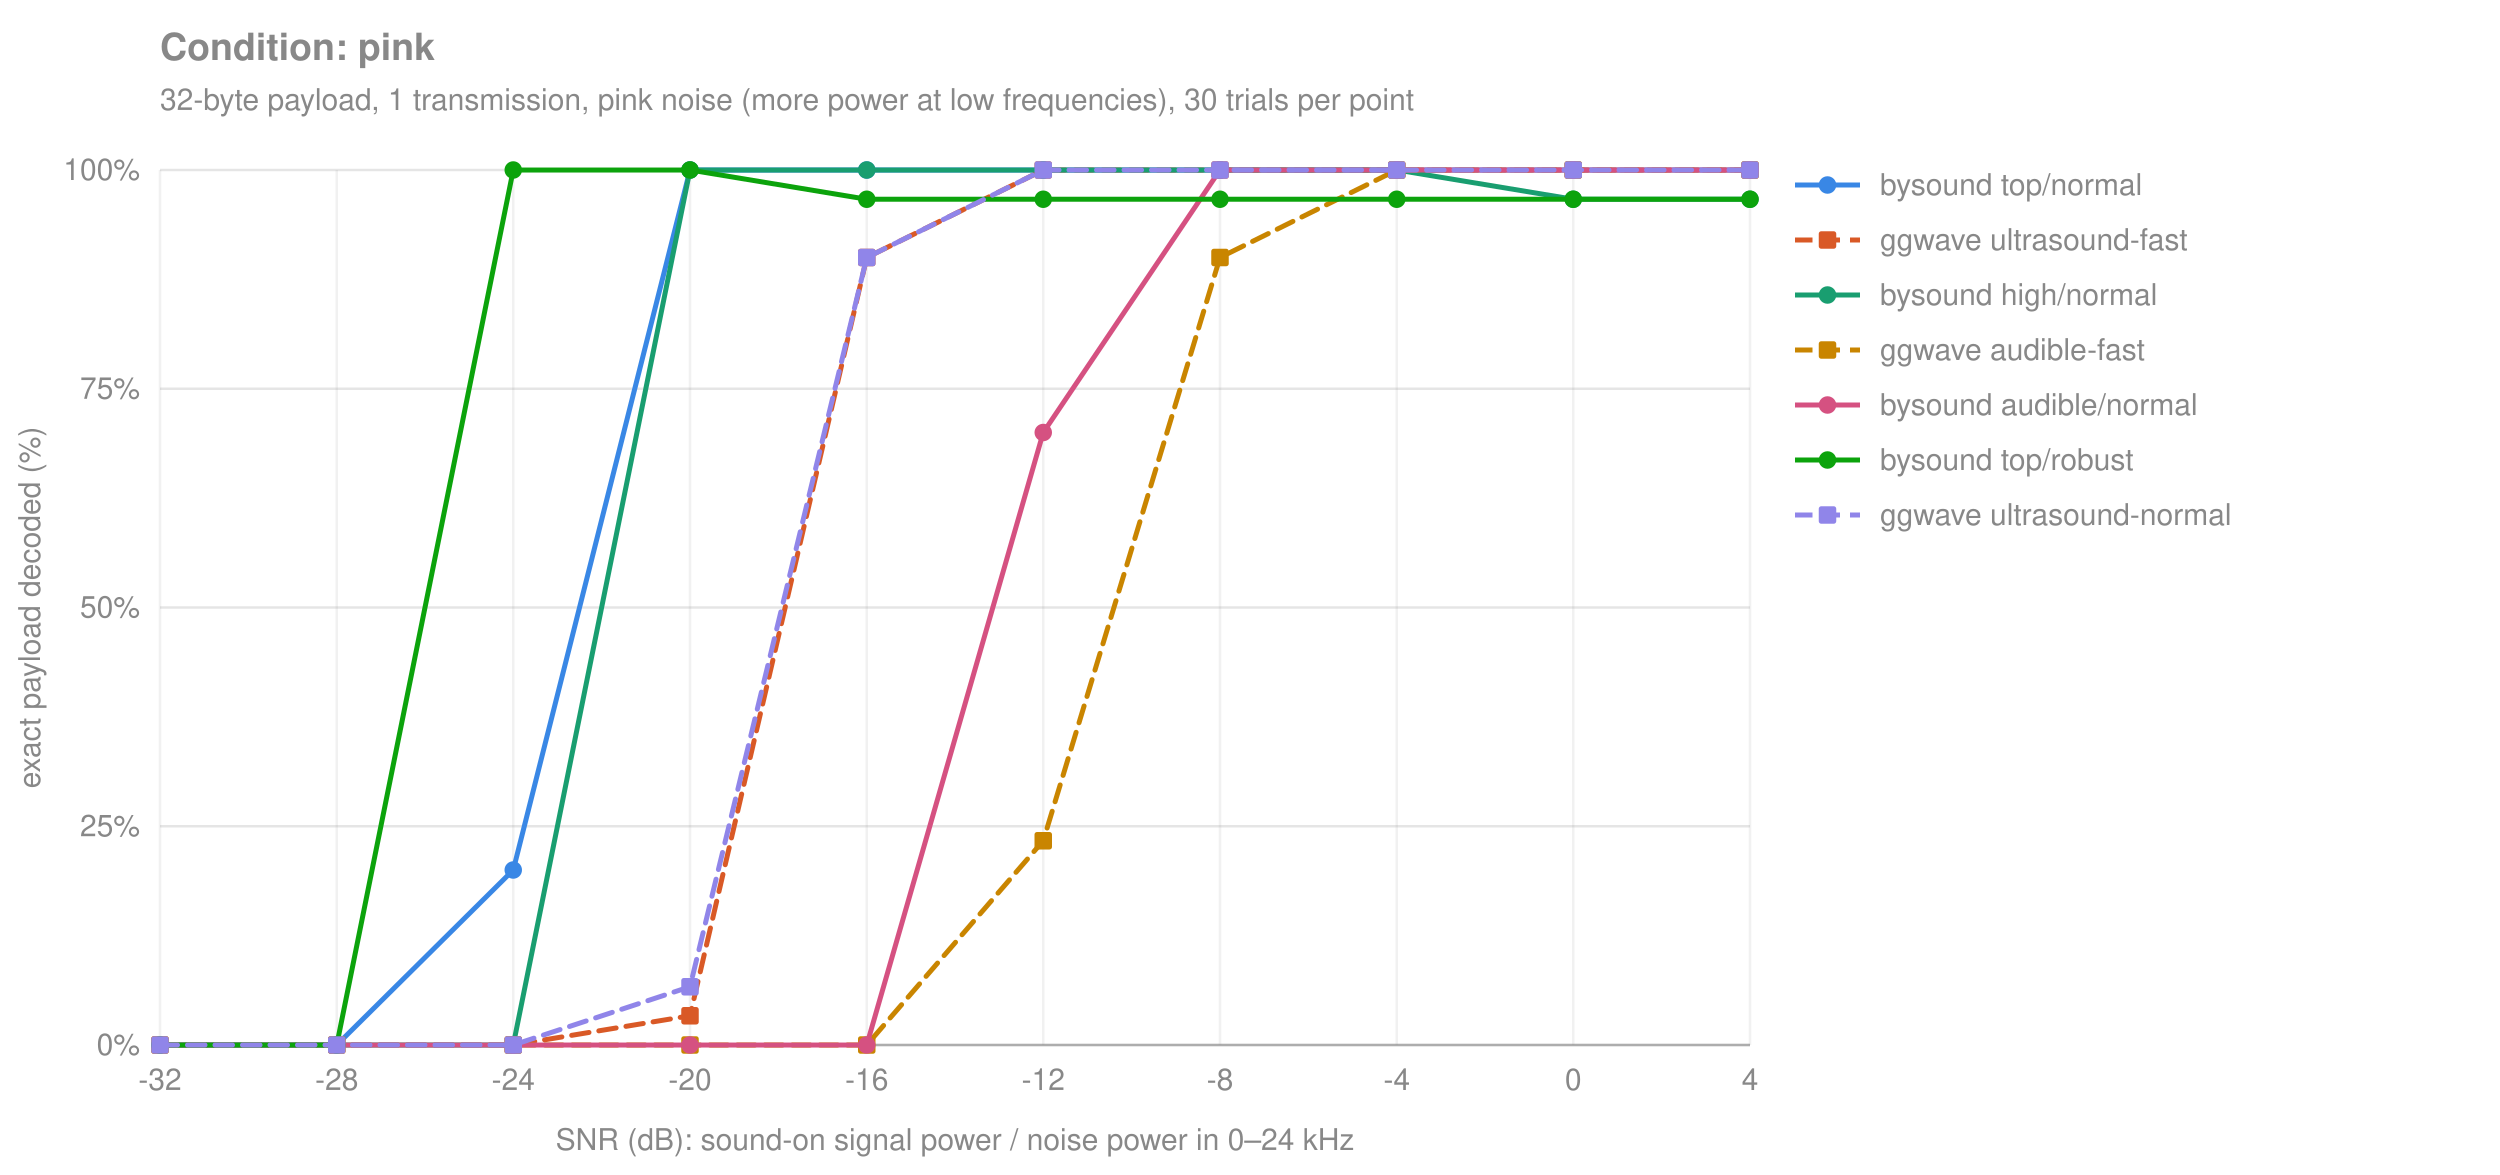
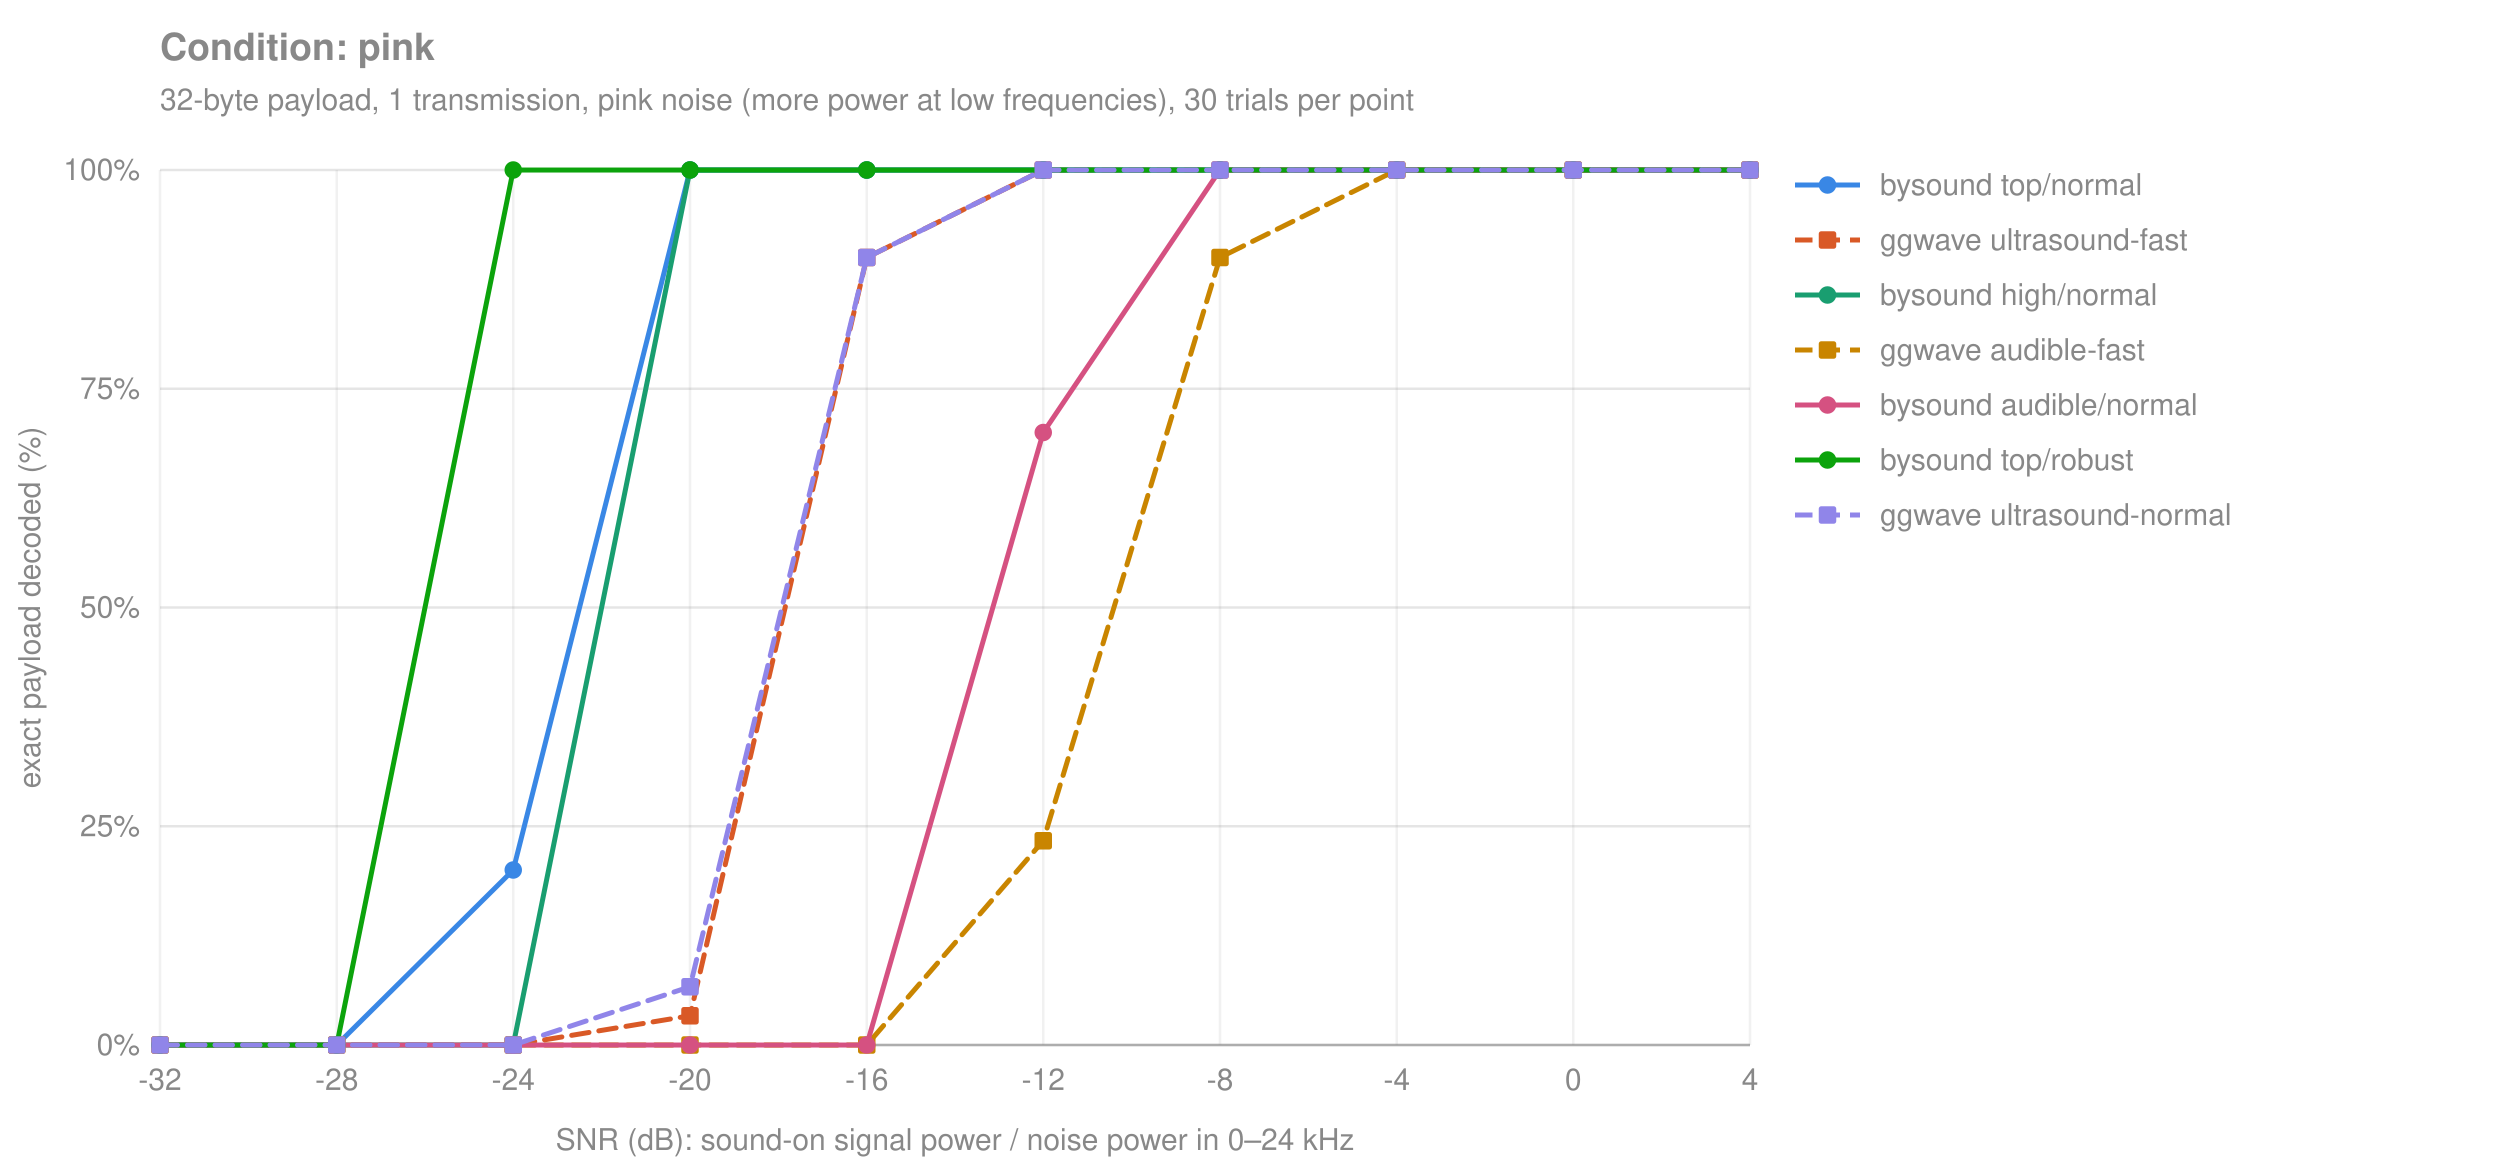
<svg xmlns="http://www.w3.org/2000/svg" width="1000" height="470" viewBox="0 0 1000 470" font-family="-apple-system,BlinkMacSystemFont,'Segoe UI',Helvetica,Arial,sans-serif" font-size="12">
  <text x="64" y="24" fill="#888888" font-size="15" font-weight="600">Condition: pink</text>
  <text x="64" y="44" fill="#888888" font-size="12">32-byte payload, 1 transmission, pink noise (more power at low frequencies), 30 trials per point</text>
  <line x1="64" x2="700" y1="418.0" y2="418.0" stroke="#888888" stroke-opacity="0.22" stroke-width="1" />
  <text x="56" y="418.0" fill="#888888" text-anchor="end" dominant-baseline="middle">0%</text>
  <line x1="64" x2="700" y1="330.5" y2="330.5" stroke="#888888" stroke-opacity="0.22" stroke-width="1" />
  <text x="56" y="330.5" fill="#888888" text-anchor="end" dominant-baseline="middle">25%</text>
  <line x1="64" x2="700" y1="243.0" y2="243.0" stroke="#888888" stroke-opacity="0.22" stroke-width="1" />
  <text x="56" y="243.0" fill="#888888" text-anchor="end" dominant-baseline="middle">50%</text>
  <line x1="64" x2="700" y1="155.5" y2="155.5" stroke="#888888" stroke-opacity="0.22" stroke-width="1" />
  <text x="56" y="155.5" fill="#888888" text-anchor="end" dominant-baseline="middle">75%</text>
  <line x1="64" x2="700" y1="68.0" y2="68.0" stroke="#888888" stroke-opacity="0.22" stroke-width="1" />
  <text x="56" y="68.0" fill="#888888" text-anchor="end" dominant-baseline="middle">100%</text>
  <line x1="64.0" x2="64.0" y1="68" y2="418" stroke="#888888" stroke-opacity="0.12" stroke-width="1" />
  <text x="64.0" y="436" fill="#888888" text-anchor="middle">-32</text>
  <line x1="134.7" x2="134.7" y1="68" y2="418" stroke="#888888" stroke-opacity="0.12" stroke-width="1" />
  <text x="134.7" y="436" fill="#888888" text-anchor="middle">-28</text>
  <line x1="205.3" x2="205.3" y1="68" y2="418" stroke="#888888" stroke-opacity="0.12" stroke-width="1" />
  <text x="205.3" y="436" fill="#888888" text-anchor="middle">-24</text>
  <line x1="276.0" x2="276.0" y1="68" y2="418" stroke="#888888" stroke-opacity="0.12" stroke-width="1" />
  <text x="276.0" y="436" fill="#888888" text-anchor="middle">-20</text>
  <line x1="346.7" x2="346.7" y1="68" y2="418" stroke="#888888" stroke-opacity="0.12" stroke-width="1" />
  <text x="346.7" y="436" fill="#888888" text-anchor="middle">-16</text>
  <line x1="417.3" x2="417.3" y1="68" y2="418" stroke="#888888" stroke-opacity="0.12" stroke-width="1" />
  <text x="417.3" y="436" fill="#888888" text-anchor="middle">-12</text>
  <line x1="488.0" x2="488.0" y1="68" y2="418" stroke="#888888" stroke-opacity="0.12" stroke-width="1" />
  <text x="488.0" y="436" fill="#888888" text-anchor="middle">-8</text>
  <line x1="558.7" x2="558.7" y1="68" y2="418" stroke="#888888" stroke-opacity="0.12" stroke-width="1" />
  <text x="558.7" y="436" fill="#888888" text-anchor="middle">-4</text>
  <line x1="629.3" x2="629.3" y1="68" y2="418" stroke="#888888" stroke-opacity="0.12" stroke-width="1" />
  <text x="629.3" y="436" fill="#888888" text-anchor="middle">0</text>
  <line x1="700.0" x2="700.0" y1="68" y2="418" stroke="#888888" stroke-opacity="0.12" stroke-width="1" />
  <text x="700.0" y="436" fill="#888888" text-anchor="middle">4</text>
  <line x1="64" x2="700" y1="418" y2="418" stroke="#888888" stroke-opacity="0.6" stroke-width="1" />
  <text x="382.0" y="460" fill="#888888" text-anchor="middle">SNR (dB): sound-on signal power / noise power in 0–24 kHz</text>
  <text transform="translate(16 243.0) rotate(-90)" fill="#888888" text-anchor="middle">exact payload decoded (%)</text>
  <path d="M64.0 418.0 L134.7 418.0 L205.3 348.0 L276.0 68.0 L346.7 68.0 L417.3 68.0 L488.0 68.0 L558.7 68.0 L629.3 68.0 L700.0 68.0" fill="none" stroke="#3987e5" stroke-width="2" stroke-linejoin="round" stroke-linecap="round" />
  <circle cx="64.0" cy="418.0" r="3.5" fill="#3987e5" />
  <circle cx="134.7" cy="418.0" r="3.5" fill="#3987e5" />
  <circle cx="205.3" cy="348.0" r="3.5" fill="#3987e5" />
  <circle cx="276.0" cy="68.0" r="3.5" fill="#3987e5" />
  <circle cx="346.7" cy="68.0" r="3.5" fill="#3987e5" />
  <circle cx="417.3" cy="68.0" r="3.5" fill="#3987e5" />
  <circle cx="488.0" cy="68.0" r="3.5" fill="#3987e5" />
  <circle cx="558.7" cy="68.0" r="3.5" fill="#3987e5" />
  <circle cx="629.3" cy="68.0" r="3.5" fill="#3987e5" />
  <circle cx="700.0" cy="68.0" r="3.5" fill="#3987e5" />
  <path d="M64.0 418.0 L134.7 418.0 L205.3 418.0 L276.0 406.3 L346.7 103.0 L417.3 68.0 L488.0 68.0 L558.7 68.0 L629.3 68.0 L700.0 68.0" fill="none" stroke="#d95926" stroke-width="2" stroke-linejoin="round" stroke-linecap="round" stroke-dasharray="7 4" />
  <rect x="60.5" y="414.5" width="7" height="7" rx="1" fill="#d95926" />
  <rect x="131.2" y="414.5" width="7" height="7" rx="1" fill="#d95926" />
  <rect x="201.8" y="414.5" width="7" height="7" rx="1" fill="#d95926" />
  <rect x="272.5" y="402.8" width="7" height="7" rx="1" fill="#d95926" />
  <rect x="343.2" y="99.5" width="7" height="7" rx="1" fill="#d95926" />
  <rect x="413.8" y="64.5" width="7" height="7" rx="1" fill="#d95926" />
  <rect x="484.5" y="64.5" width="7" height="7" rx="1" fill="#d95926" />
  <rect x="555.2" y="64.5" width="7" height="7" rx="1" fill="#d95926" />
  <rect x="625.8" y="64.5" width="7" height="7" rx="1" fill="#d95926" />
  <rect x="696.5" y="64.5" width="7" height="7" rx="1" fill="#d95926" />
-   <path d="M64.0 418.0 L134.7 418.0 L205.3 418.0 L276.0 68.0 L346.7 68.0 L417.3 68.0 L488.0 68.0 L558.7 68.0 L629.3 79.7 L700.0 79.7" fill="none" stroke="#199e70" stroke-width="2" stroke-linejoin="round" stroke-linecap="round" />
+   <path d="M64.0 418.0 L134.7 418.0 L205.3 418.0 L276.0 68.0 L346.7 68.0 L417.3 68.0 L488.0 68.0 L558.7 68.0 L629.3 68.0 L700.0 68.0" fill="none" stroke="#199e70" stroke-width="2" stroke-linejoin="round" stroke-linecap="round" />
  <circle cx="64.0" cy="418.0" r="3.5" fill="#199e70" />
  <circle cx="134.7" cy="418.0" r="3.5" fill="#199e70" />
  <circle cx="205.3" cy="418.0" r="3.5" fill="#199e70" />
  <circle cx="276.0" cy="68.0" r="3.5" fill="#199e70" />
  <circle cx="346.7" cy="68.0" r="3.5" fill="#199e70" />
  <circle cx="417.3" cy="68.0" r="3.5" fill="#199e70" />
  <circle cx="488.0" cy="68.0" r="3.5" fill="#199e70" />
  <circle cx="558.7" cy="68.0" r="3.5" fill="#199e70" />
-   <circle cx="629.3" cy="79.7" r="3.5" fill="#199e70" />
-   <circle cx="700.0" cy="79.7" r="3.5" fill="#199e70" />
+   <circle cx="629.3" cy="68.0" r="3.5" fill="#199e70" />
+   <circle cx="700.0" cy="68.0" r="3.5" fill="#199e70" />
  <path d="M64.0 418.0 L134.7 418.0 L205.3 418.0 L276.0 418.0 L346.7 418.0 L417.3 336.3 L488.0 103.0 L558.7 68.0 L629.3 68.0 L700.0 68.0" fill="none" stroke="#c98500" stroke-width="2" stroke-linejoin="round" stroke-linecap="round" stroke-dasharray="7 4" />
  <rect x="60.5" y="414.5" width="7" height="7" rx="1" fill="#c98500" />
  <rect x="131.2" y="414.5" width="7" height="7" rx="1" fill="#c98500" />
  <rect x="201.8" y="414.5" width="7" height="7" rx="1" fill="#c98500" />
  <rect x="272.5" y="414.5" width="7" height="7" rx="1" fill="#c98500" />
  <rect x="343.2" y="414.5" width="7" height="7" rx="1" fill="#c98500" />
  <rect x="413.8" y="332.8" width="7" height="7" rx="1" fill="#c98500" />
  <rect x="484.5" y="99.5" width="7" height="7" rx="1" fill="#c98500" />
  <rect x="555.2" y="64.5" width="7" height="7" rx="1" fill="#c98500" />
  <rect x="625.8" y="64.5" width="7" height="7" rx="1" fill="#c98500" />
  <rect x="696.5" y="64.5" width="7" height="7" rx="1" fill="#c98500" />
  <path d="M64.0 418.0 L134.7 418.0 L205.3 418.0 L276.0 418.0 L346.7 418.0 L417.3 173.0 L488.0 68.0 L558.7 68.0 L629.3 68.0 L700.0 68.0" fill="none" stroke="#d55181" stroke-width="2" stroke-linejoin="round" stroke-linecap="round" />
  <circle cx="64.0" cy="418.0" r="3.5" fill="#d55181" />
  <circle cx="134.7" cy="418.0" r="3.5" fill="#d55181" />
  <circle cx="205.3" cy="418.0" r="3.5" fill="#d55181" />
  <circle cx="276.0" cy="418.0" r="3.5" fill="#d55181" />
  <circle cx="346.7" cy="418.0" r="3.5" fill="#d55181" />
  <circle cx="417.3" cy="173.0" r="3.5" fill="#d55181" />
  <circle cx="488.0" cy="68.0" r="3.5" fill="#d55181" />
  <circle cx="558.7" cy="68.0" r="3.5" fill="#d55181" />
  <circle cx="629.3" cy="68.0" r="3.5" fill="#d55181" />
  <circle cx="700.0" cy="68.0" r="3.5" fill="#d55181" />
-   <path d="M64.0 418.0 L134.7 418.0 L205.3 68.0 L276.0 68.0 L346.7 79.7 L417.3 79.7 L488.0 79.7 L558.7 79.7 L629.3 79.7 L700.0 79.7" fill="none" stroke="#0ca30c" stroke-width="2" stroke-linejoin="round" stroke-linecap="round" />
+   <path d="M64.0 418.0 L134.7 418.0 L205.3 68.0 L276.0 68.0 L346.7 68.0 L417.3 68.0 L488.0 68.0 L558.7 68.0 L629.3 68.0 L700.0 68.0" fill="none" stroke="#0ca30c" stroke-width="2" stroke-linejoin="round" stroke-linecap="round" />
  <circle cx="64.0" cy="418.0" r="3.5" fill="#0ca30c" />
  <circle cx="134.7" cy="418.0" r="3.5" fill="#0ca30c" />
  <circle cx="205.3" cy="68.0" r="3.5" fill="#0ca30c" />
  <circle cx="276.0" cy="68.0" r="3.5" fill="#0ca30c" />
-   <circle cx="346.7" cy="79.7" r="3.5" fill="#0ca30c" />
-   <circle cx="417.3" cy="79.7" r="3.5" fill="#0ca30c" />
-   <circle cx="488.0" cy="79.7" r="3.5" fill="#0ca30c" />
-   <circle cx="558.7" cy="79.7" r="3.5" fill="#0ca30c" />
-   <circle cx="629.3" cy="79.7" r="3.5" fill="#0ca30c" />
-   <circle cx="700.0" cy="79.7" r="3.5" fill="#0ca30c" />
+   <circle cx="346.7" cy="68.0" r="3.5" fill="#0ca30c" />
+   <circle cx="417.3" cy="68.0" r="3.5" fill="#0ca30c" />
+   <circle cx="488.0" cy="68.0" r="3.5" fill="#0ca30c" />
+   <circle cx="558.7" cy="68.0" r="3.5" fill="#0ca30c" />
+   <circle cx="629.3" cy="68.0" r="3.5" fill="#0ca30c" />
+   <circle cx="700.0" cy="68.0" r="3.5" fill="#0ca30c" />
  <path d="M64.0 418.0 L134.7 418.0 L205.3 418.0 L276.0 394.7 L346.7 103.0 L417.3 68.0 L488.0 68.0 L558.7 68.0 L629.3 68.0 L700.0 68.0" fill="none" stroke="#9085e9" stroke-width="2" stroke-linejoin="round" stroke-linecap="round" stroke-dasharray="7 4" />
  <rect x="60.5" y="414.5" width="7" height="7" rx="1" fill="#9085e9" />
  <rect x="131.2" y="414.5" width="7" height="7" rx="1" fill="#9085e9" />
  <rect x="201.8" y="414.5" width="7" height="7" rx="1" fill="#9085e9" />
  <rect x="272.5" y="391.2" width="7" height="7" rx="1" fill="#9085e9" />
  <rect x="343.2" y="99.5" width="7" height="7" rx="1" fill="#9085e9" />
  <rect x="413.8" y="64.5" width="7" height="7" rx="1" fill="#9085e9" />
  <rect x="484.5" y="64.5" width="7" height="7" rx="1" fill="#9085e9" />
  <rect x="555.2" y="64.5" width="7" height="7" rx="1" fill="#9085e9" />
  <rect x="625.8" y="64.5" width="7" height="7" rx="1" fill="#9085e9" />
  <rect x="696.5" y="64.5" width="7" height="7" rx="1" fill="#9085e9" />
  <line x1="718" x2="744" y1="74" y2="74" stroke="#3987e5" stroke-width="2" />
  <circle cx="731" cy="74" r="3.5" fill="#3987e5" />
  <text x="752" y="74" fill="#888888" dominant-baseline="middle">bysound top/normal</text>
  <line x1="718" x2="744" y1="96" y2="96" stroke="#d95926" stroke-width="2" stroke-dasharray="7 4" />
  <rect x="727.5" y="92.5" width="7" height="7" rx="1" fill="#d95926" />
  <text x="752" y="96" fill="#888888" dominant-baseline="middle">ggwave ultrasound-fast</text>
  <line x1="718" x2="744" y1="118" y2="118" stroke="#199e70" stroke-width="2" />
  <circle cx="731" cy="118" r="3.5" fill="#199e70" />
  <text x="752" y="118" fill="#888888" dominant-baseline="middle">bysound high/normal</text>
  <line x1="718" x2="744" y1="140" y2="140" stroke="#c98500" stroke-width="2" stroke-dasharray="7 4" />
  <rect x="727.5" y="136.5" width="7" height="7" rx="1" fill="#c98500" />
  <text x="752" y="140" fill="#888888" dominant-baseline="middle">ggwave audible-fast</text>
  <line x1="718" x2="744" y1="162" y2="162" stroke="#d55181" stroke-width="2" />
  <circle cx="731" cy="162" r="3.5" fill="#d55181" />
  <text x="752" y="162" fill="#888888" dominant-baseline="middle">bysound audible/normal</text>
  <line x1="718" x2="744" y1="184" y2="184" stroke="#0ca30c" stroke-width="2" />
  <circle cx="731" cy="184" r="3.5" fill="#0ca30c" />
  <text x="752" y="184" fill="#888888" dominant-baseline="middle">bysound top/robust</text>
  <line x1="718" x2="744" y1="206" y2="206" stroke="#9085e9" stroke-width="2" stroke-dasharray="7 4" />
  <rect x="727.5" y="202.5" width="7" height="7" rx="1" fill="#9085e9" />
  <text x="752" y="206" fill="#888888" dominant-baseline="middle">ggwave ultrasound-normal</text>
</svg>
